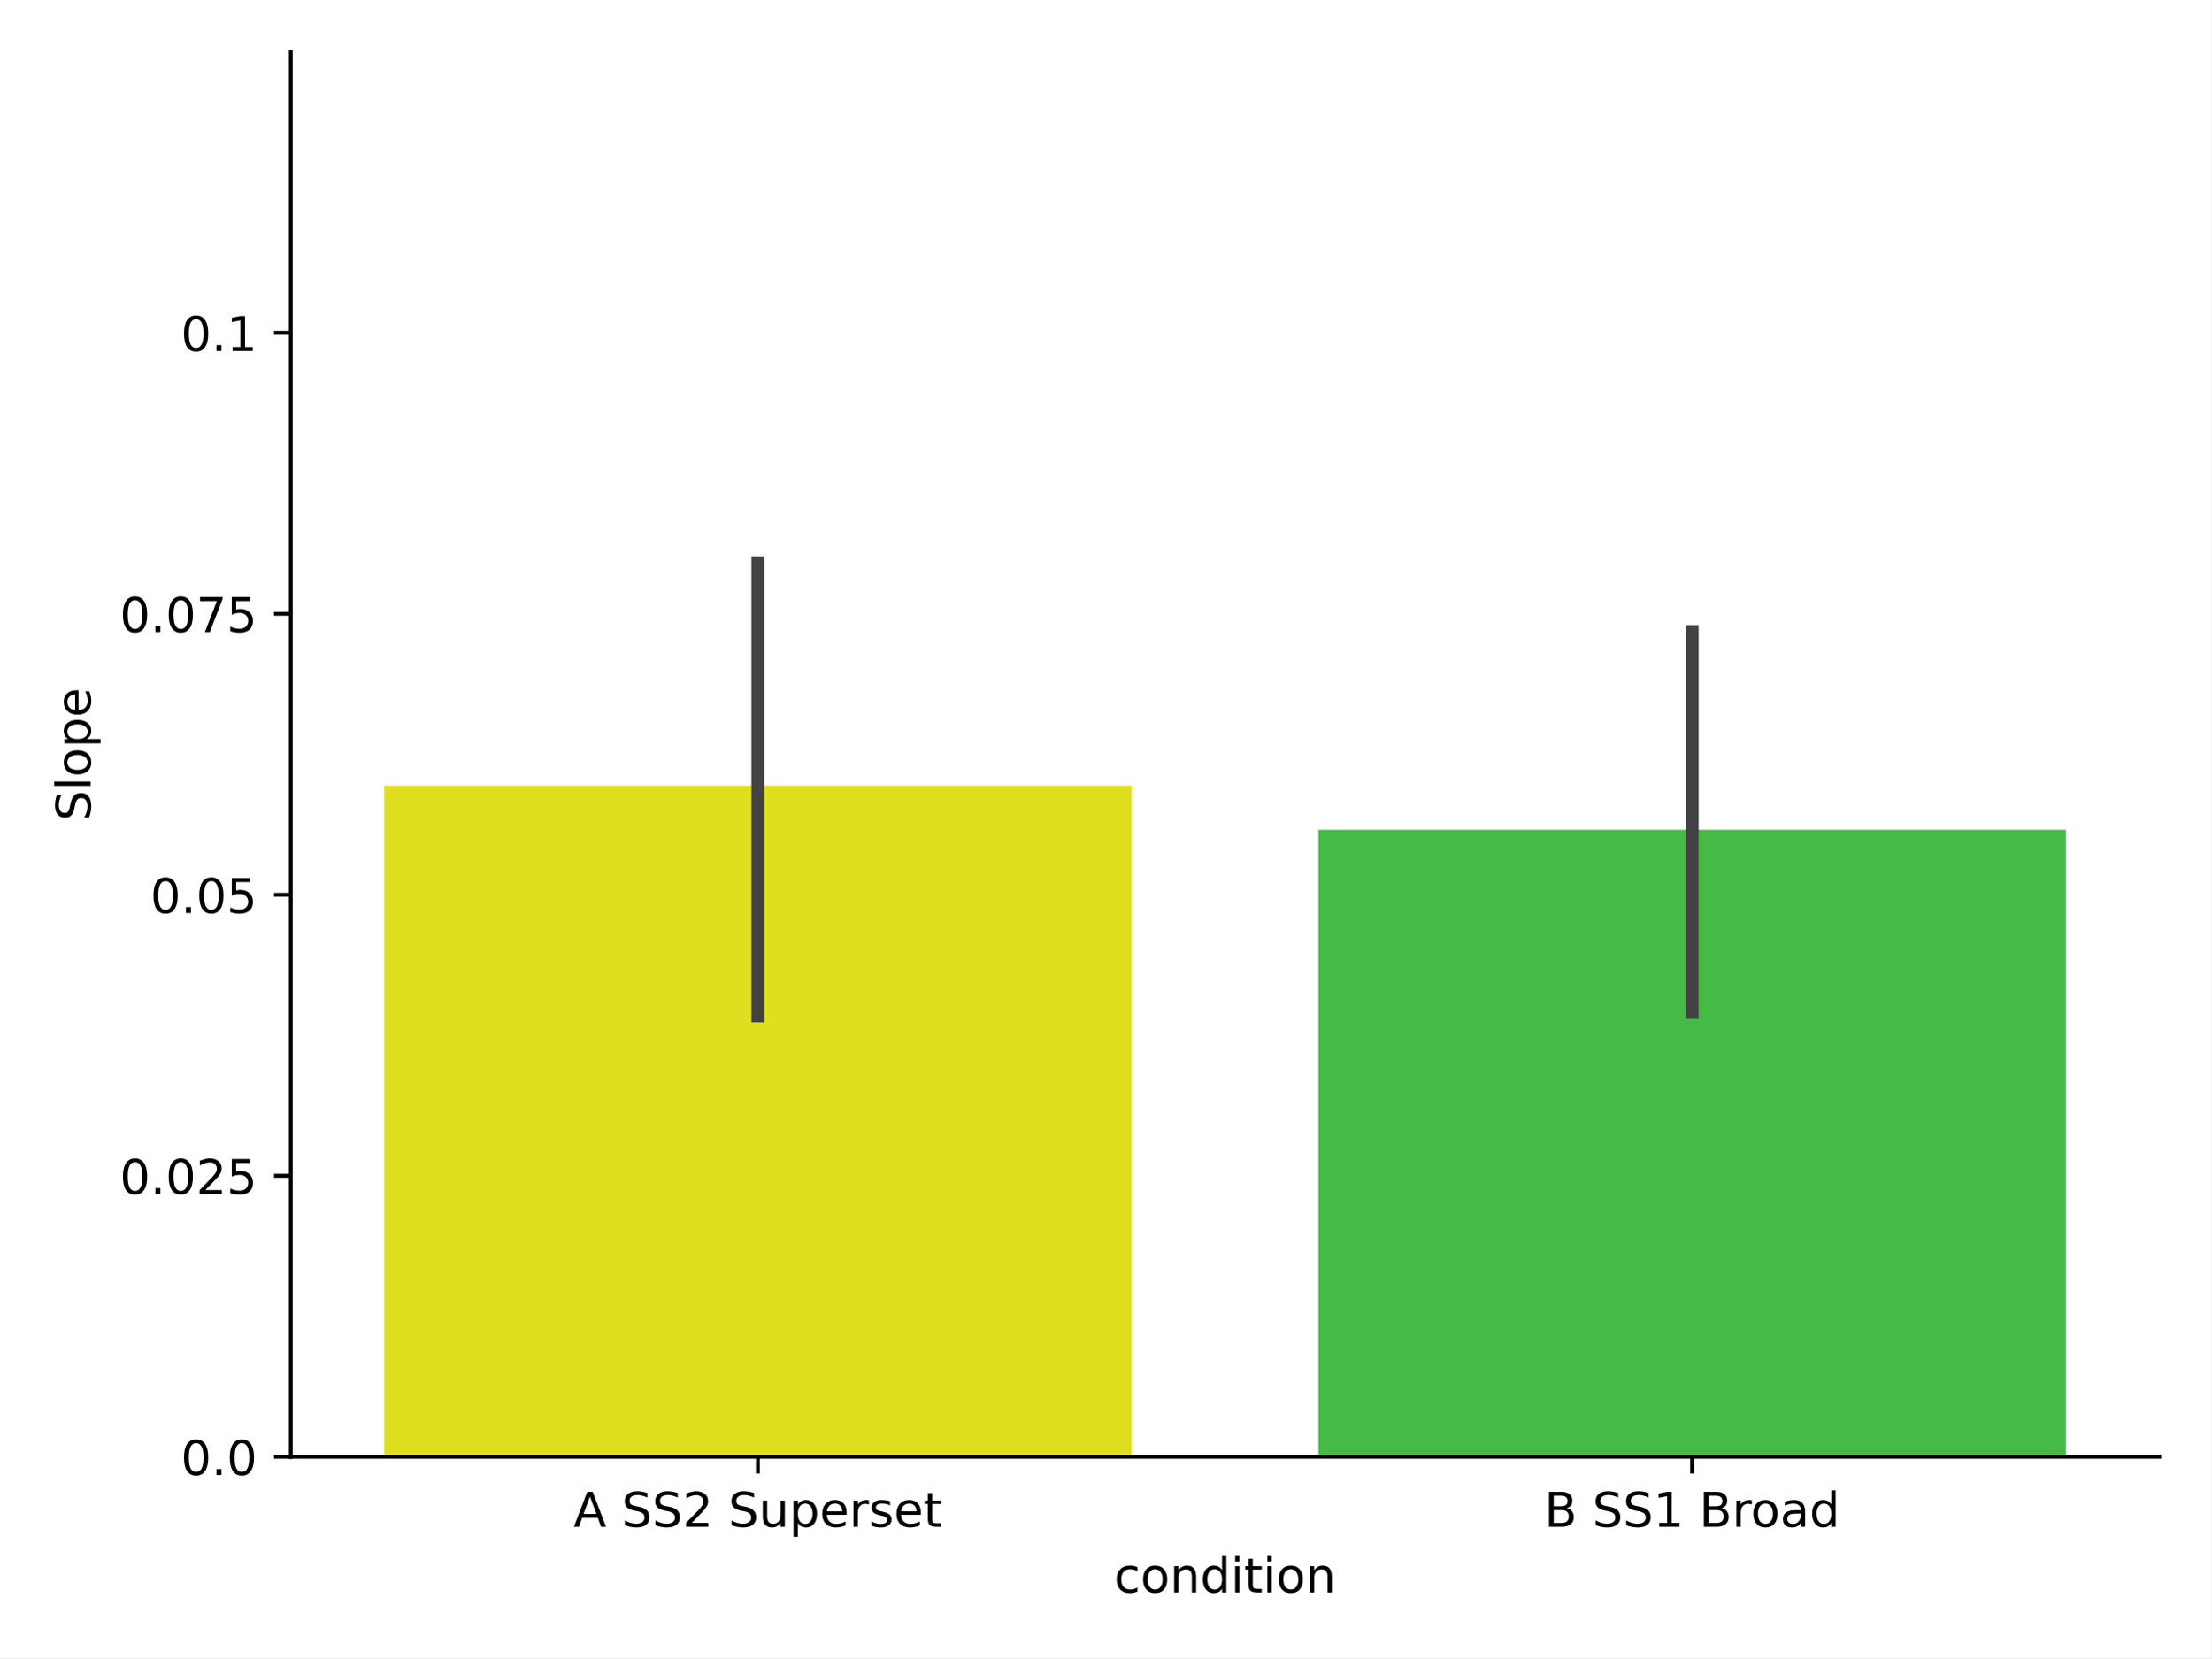
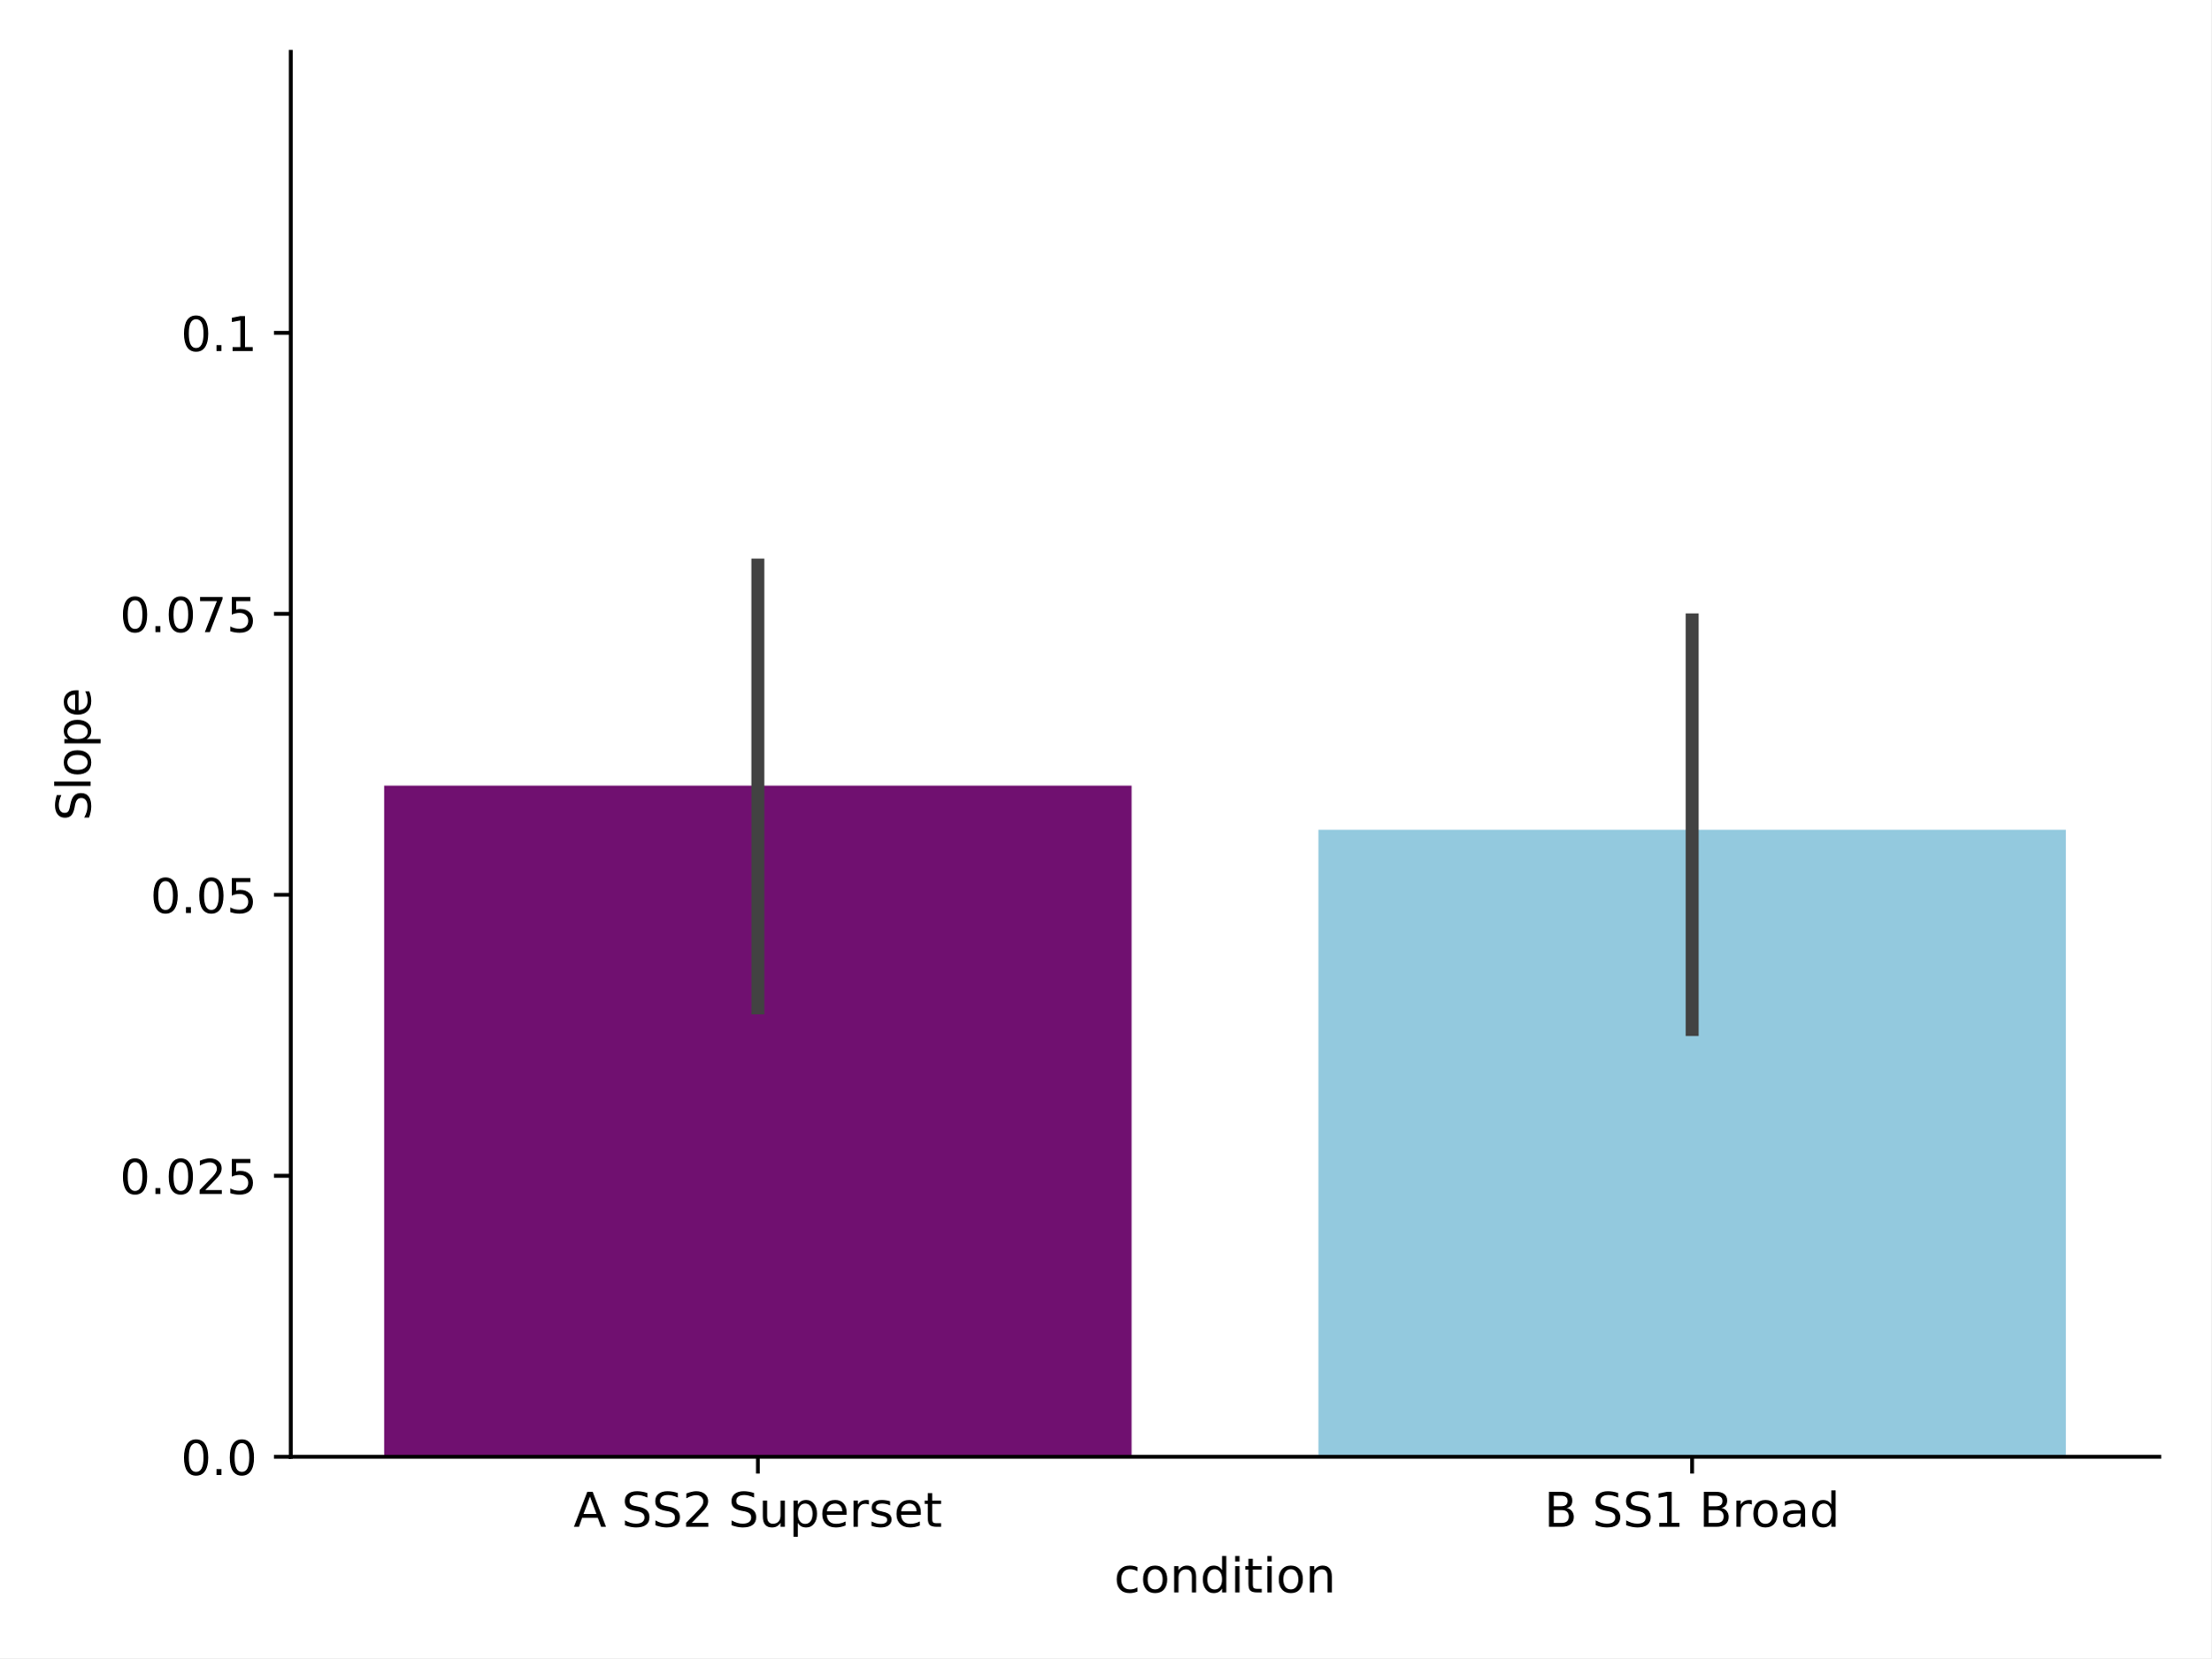
<svg xmlns="http://www.w3.org/2000/svg" xmlns:xlink="http://www.w3.org/1999/xlink" width="460.8pt" height="345.6pt" viewBox="0 0 460.8 345.6" version="1.1">
  <defs>
    <style type="text/css">*{stroke-linejoin: round; stroke-linecap: butt}</style>
  </defs>
  <g id="figure_1">
    <g id="patch_1">
      <path d="M 0 345.6  L 460.8 345.6  L 460.8 0  L 0 0  z " style="fill: #ffffff" />
    </g>
    <g id="axes_1">
      <g id="patch_2">
        <path d="M 60.59 303.64  L 450 303.64  L 450 10.8  L 60.59 10.8  z " style="fill: #ffffff" />
      </g>
      <g id="patch_3">
-         <path d="M 80.061 303.64  L 235.825 303.64  L 235.825 163.751  L 80.061 163.751  z " clip-path="url(#paeb50f8725)" style="fill: #dfdf20" />
+         <path d="M 80.061 303.64  L 235.825 303.64  L 235.825 163.751  L 80.061 163.751  z " clip-path="url(#pa214a901f5)" style="fill: #701070" />
      </g>
      <g id="patch_4">
-         <path d="M 274.765 303.64  L 430.529 303.64  L 430.529 172.951  L 274.765 172.951  z " clip-path="url(#paeb50f8725)" style="fill: #45ba45" />
+         <path d="M 274.765 303.64  L 430.529 303.64  L 430.529 172.951  L 274.765 172.951  z " clip-path="url(#pa214a901f5)" style="fill: #93c9de" />
      </g>
      <g id="matplotlib.axis_1">
        <g id="xtick_1">
          <g id="line2d_1">
            <defs>
-               <path id="mc75c715769" d="M 0 0  L 0 3.5  " style="stroke: #000000; stroke-width: 0.8" />
+               <path id="md100ad483e" d="M 0 0  L 0 3.5  " style="stroke: #000000; stroke-width: 0.8" />
            </defs>
            <g>
-               <use xlink:href="#mc75c715769" x="157.942" y="303.64" style="stroke: #000000; stroke-width: 0.8" />
+               <use xlink:href="#md100ad483e" x="157.942" y="303.64" style="stroke: #000000; stroke-width: 0.8" />
            </g>
          </g>
          <g id="text_1">
            <text style="font: 10px 'DejaVu Sans', 'Bitstream Vera Sans', 'Computer Modern Sans Serif', 'Lucida Grande', 'Verdana', 'Geneva', 'Lucid', 'Arial', 'Helvetica', 'Avant Garde', sans-serif; text-anchor: middle" x="157.942" y="318.238" transform="rotate(-0 157.9425 318.2384)">A SS2 Superset</text>
          </g>
        </g>
        <g id="xtick_2">
          <g id="line2d_2">
            <g>
-               <use xlink:href="#mc75c715769" x="352.647" y="303.64" style="stroke: #000000; stroke-width: 0.8" />
+               <use xlink:href="#md100ad483e" x="352.647" y="303.64" style="stroke: #000000; stroke-width: 0.8" />
            </g>
          </g>
          <g id="text_2">
            <text style="font: 10px 'DejaVu Sans', 'Bitstream Vera Sans', 'Computer Modern Sans Serif', 'Lucida Grande', 'Verdana', 'Geneva', 'Lucid', 'Arial', 'Helvetica', 'Avant Garde', sans-serif; text-anchor: middle" x="352.647" y="318.238" transform="rotate(-0 352.6475 318.2384)">B SS1 Broad</text>
          </g>
        </g>
        <g id="text_3">
          <text style="font: 10px 'DejaVu Sans', 'Bitstream Vera Sans', 'Computer Modern Sans Serif', 'Lucida Grande', 'Verdana', 'Geneva', 'Lucid', 'Arial', 'Helvetica', 'Avant Garde', sans-serif; text-anchor: middle" x="255.295" y="331.917" transform="rotate(-0 255.295 331.9166)">condition</text>
        </g>
      </g>
      <g id="matplotlib.axis_2">
        <g id="ytick_1">
          <g id="line2d_3">
            <defs>
-               <path id="m9f35860908" d="M 0 0  L -3.5 0  " style="stroke: #000000; stroke-width: 0.8" />
+               <path id="m892961b64a" d="M 0 0  L -3.5 0  " style="stroke: #000000; stroke-width: 0.8" />
            </defs>
            <g>
-               <use xlink:href="#m9f35860908" x="60.59" y="303.64" style="stroke: #000000; stroke-width: 0.8" />
+               <use xlink:href="#m892961b64a" x="60.59" y="303.64" style="stroke: #000000; stroke-width: 0.8" />
            </g>
          </g>
          <g id="text_4">
            <text style="font: 10px 'DejaVu Sans', 'Bitstream Vera Sans', 'Computer Modern Sans Serif', 'Lucida Grande', 'Verdana', 'Geneva', 'Lucid', 'Arial', 'Helvetica', 'Avant Garde', sans-serif; text-anchor: end" x="53.59" y="307.439" transform="rotate(-0 53.59 307.4392)">0.0</text>
          </g>
        </g>
        <g id="ytick_2">
          <g id="line2d_4">
            <g>
-               <use xlink:href="#m9f35860908" x="60.59" y="245.072" style="stroke: #000000; stroke-width: 0.8" />
+               <use xlink:href="#m892961b64a" x="60.59" y="245.072" style="stroke: #000000; stroke-width: 0.8" />
            </g>
          </g>
          <g id="text_5">
            <text style="font: 10px 'DejaVu Sans', 'Bitstream Vera Sans', 'Computer Modern Sans Serif', 'Lucida Grande', 'Verdana', 'Geneva', 'Lucid', 'Arial', 'Helvetica', 'Avant Garde', sans-serif; text-anchor: end" x="53.59" y="248.871" transform="rotate(-0 53.59 248.8712)">0.025</text>
          </g>
        </g>
        <g id="ytick_3">
          <g id="line2d_5">
            <g>
-               <use xlink:href="#m9f35860908" x="60.59" y="186.504" style="stroke: #000000; stroke-width: 0.8" />
+               <use xlink:href="#m892961b64a" x="60.59" y="186.504" style="stroke: #000000; stroke-width: 0.8" />
            </g>
          </g>
          <g id="text_6">
            <text style="font: 10px 'DejaVu Sans', 'Bitstream Vera Sans', 'Computer Modern Sans Serif', 'Lucida Grande', 'Verdana', 'Geneva', 'Lucid', 'Arial', 'Helvetica', 'Avant Garde', sans-serif; text-anchor: end" x="53.59" y="190.303" transform="rotate(-0 53.59 190.3032)">0.05</text>
          </g>
        </g>
        <g id="ytick_4">
          <g id="line2d_6">
            <g>
-               <use xlink:href="#m9f35860908" x="60.59" y="127.936" style="stroke: #000000; stroke-width: 0.8" />
+               <use xlink:href="#m892961b64a" x="60.59" y="127.936" style="stroke: #000000; stroke-width: 0.8" />
            </g>
          </g>
          <g id="text_7">
            <text style="font: 10px 'DejaVu Sans', 'Bitstream Vera Sans', 'Computer Modern Sans Serif', 'Lucida Grande', 'Verdana', 'Geneva', 'Lucid', 'Arial', 'Helvetica', 'Avant Garde', sans-serif; text-anchor: end" x="53.59" y="131.735" transform="rotate(-0 53.59 131.7352)">0.075</text>
          </g>
        </g>
        <g id="ytick_5">
          <g id="line2d_7">
            <g>
-               <use xlink:href="#m9f35860908" x="60.59" y="69.368" style="stroke: #000000; stroke-width: 0.8" />
+               <use xlink:href="#m892961b64a" x="60.59" y="69.368" style="stroke: #000000; stroke-width: 0.8" />
            </g>
          </g>
          <g id="text_8">
            <text style="font: 10px 'DejaVu Sans', 'Bitstream Vera Sans', 'Computer Modern Sans Serif', 'Lucida Grande', 'Verdana', 'Geneva', 'Lucid', 'Arial', 'Helvetica', 'Avant Garde', sans-serif; text-anchor: end" x="53.59" y="73.167" transform="rotate(-0 53.59 73.16722)">0.1</text>
          </g>
        </g>
        <g id="text_9">
          <text style="font: 10px 'DejaVu Sans', 'Bitstream Vera Sans', 'Computer Modern Sans Serif', 'Lucida Grande', 'Verdana', 'Geneva', 'Lucid', 'Arial', 'Helvetica', 'Avant Garde', sans-serif; text-anchor: middle" x="18.882" y="157.22" transform="rotate(-90 18.88219 157.22)">Slope</text>
        </g>
      </g>
      <g id="line2d_8">
-         <path d="M 157.942 211.742  L 157.942 117.285  " clip-path="url(#paeb50f8725)" style="fill: none; stroke: #424242; stroke-width: 2.7; stroke-linecap: square" />
+         <path d="M 157.942 210.07  L 157.942 117.783  " clip-path="url(#pa214a901f5)" style="fill: none; stroke: #424242; stroke-width: 2.7; stroke-linecap: square" />
      </g>
      <g id="line2d_9">
-         <path d="M 352.647 211.015  L 352.647 131.631  " clip-path="url(#paeb50f8725)" style="fill: none; stroke: #424242; stroke-width: 2.7; stroke-linecap: square" />
+         <path d="M 352.647 214.591  L 352.647 129.203  " clip-path="url(#pa214a901f5)" style="fill: none; stroke: #424242; stroke-width: 2.7; stroke-linecap: square" />
      </g>
      <g id="patch_5">
        <path d="M 60.59 303.64  L 60.59 10.8  " style="fill: none; stroke: #000000; stroke-width: 0.8; stroke-linejoin: miter; stroke-linecap: square" />
      </g>
      <g id="patch_6">
        <path d="M 60.59 303.64  L 450 303.64  " style="fill: none; stroke: #000000; stroke-width: 0.8; stroke-linejoin: miter; stroke-linecap: square" />
      </g>
    </g>
  </g>
  <defs>
-     <clipPath id="paeb50f8725">
+     <clipPath id="pa214a901f5">
      <rect x="60.59" y="10.8" width="389.41" height="292.84" />
    </clipPath>
  </defs>
</svg>
